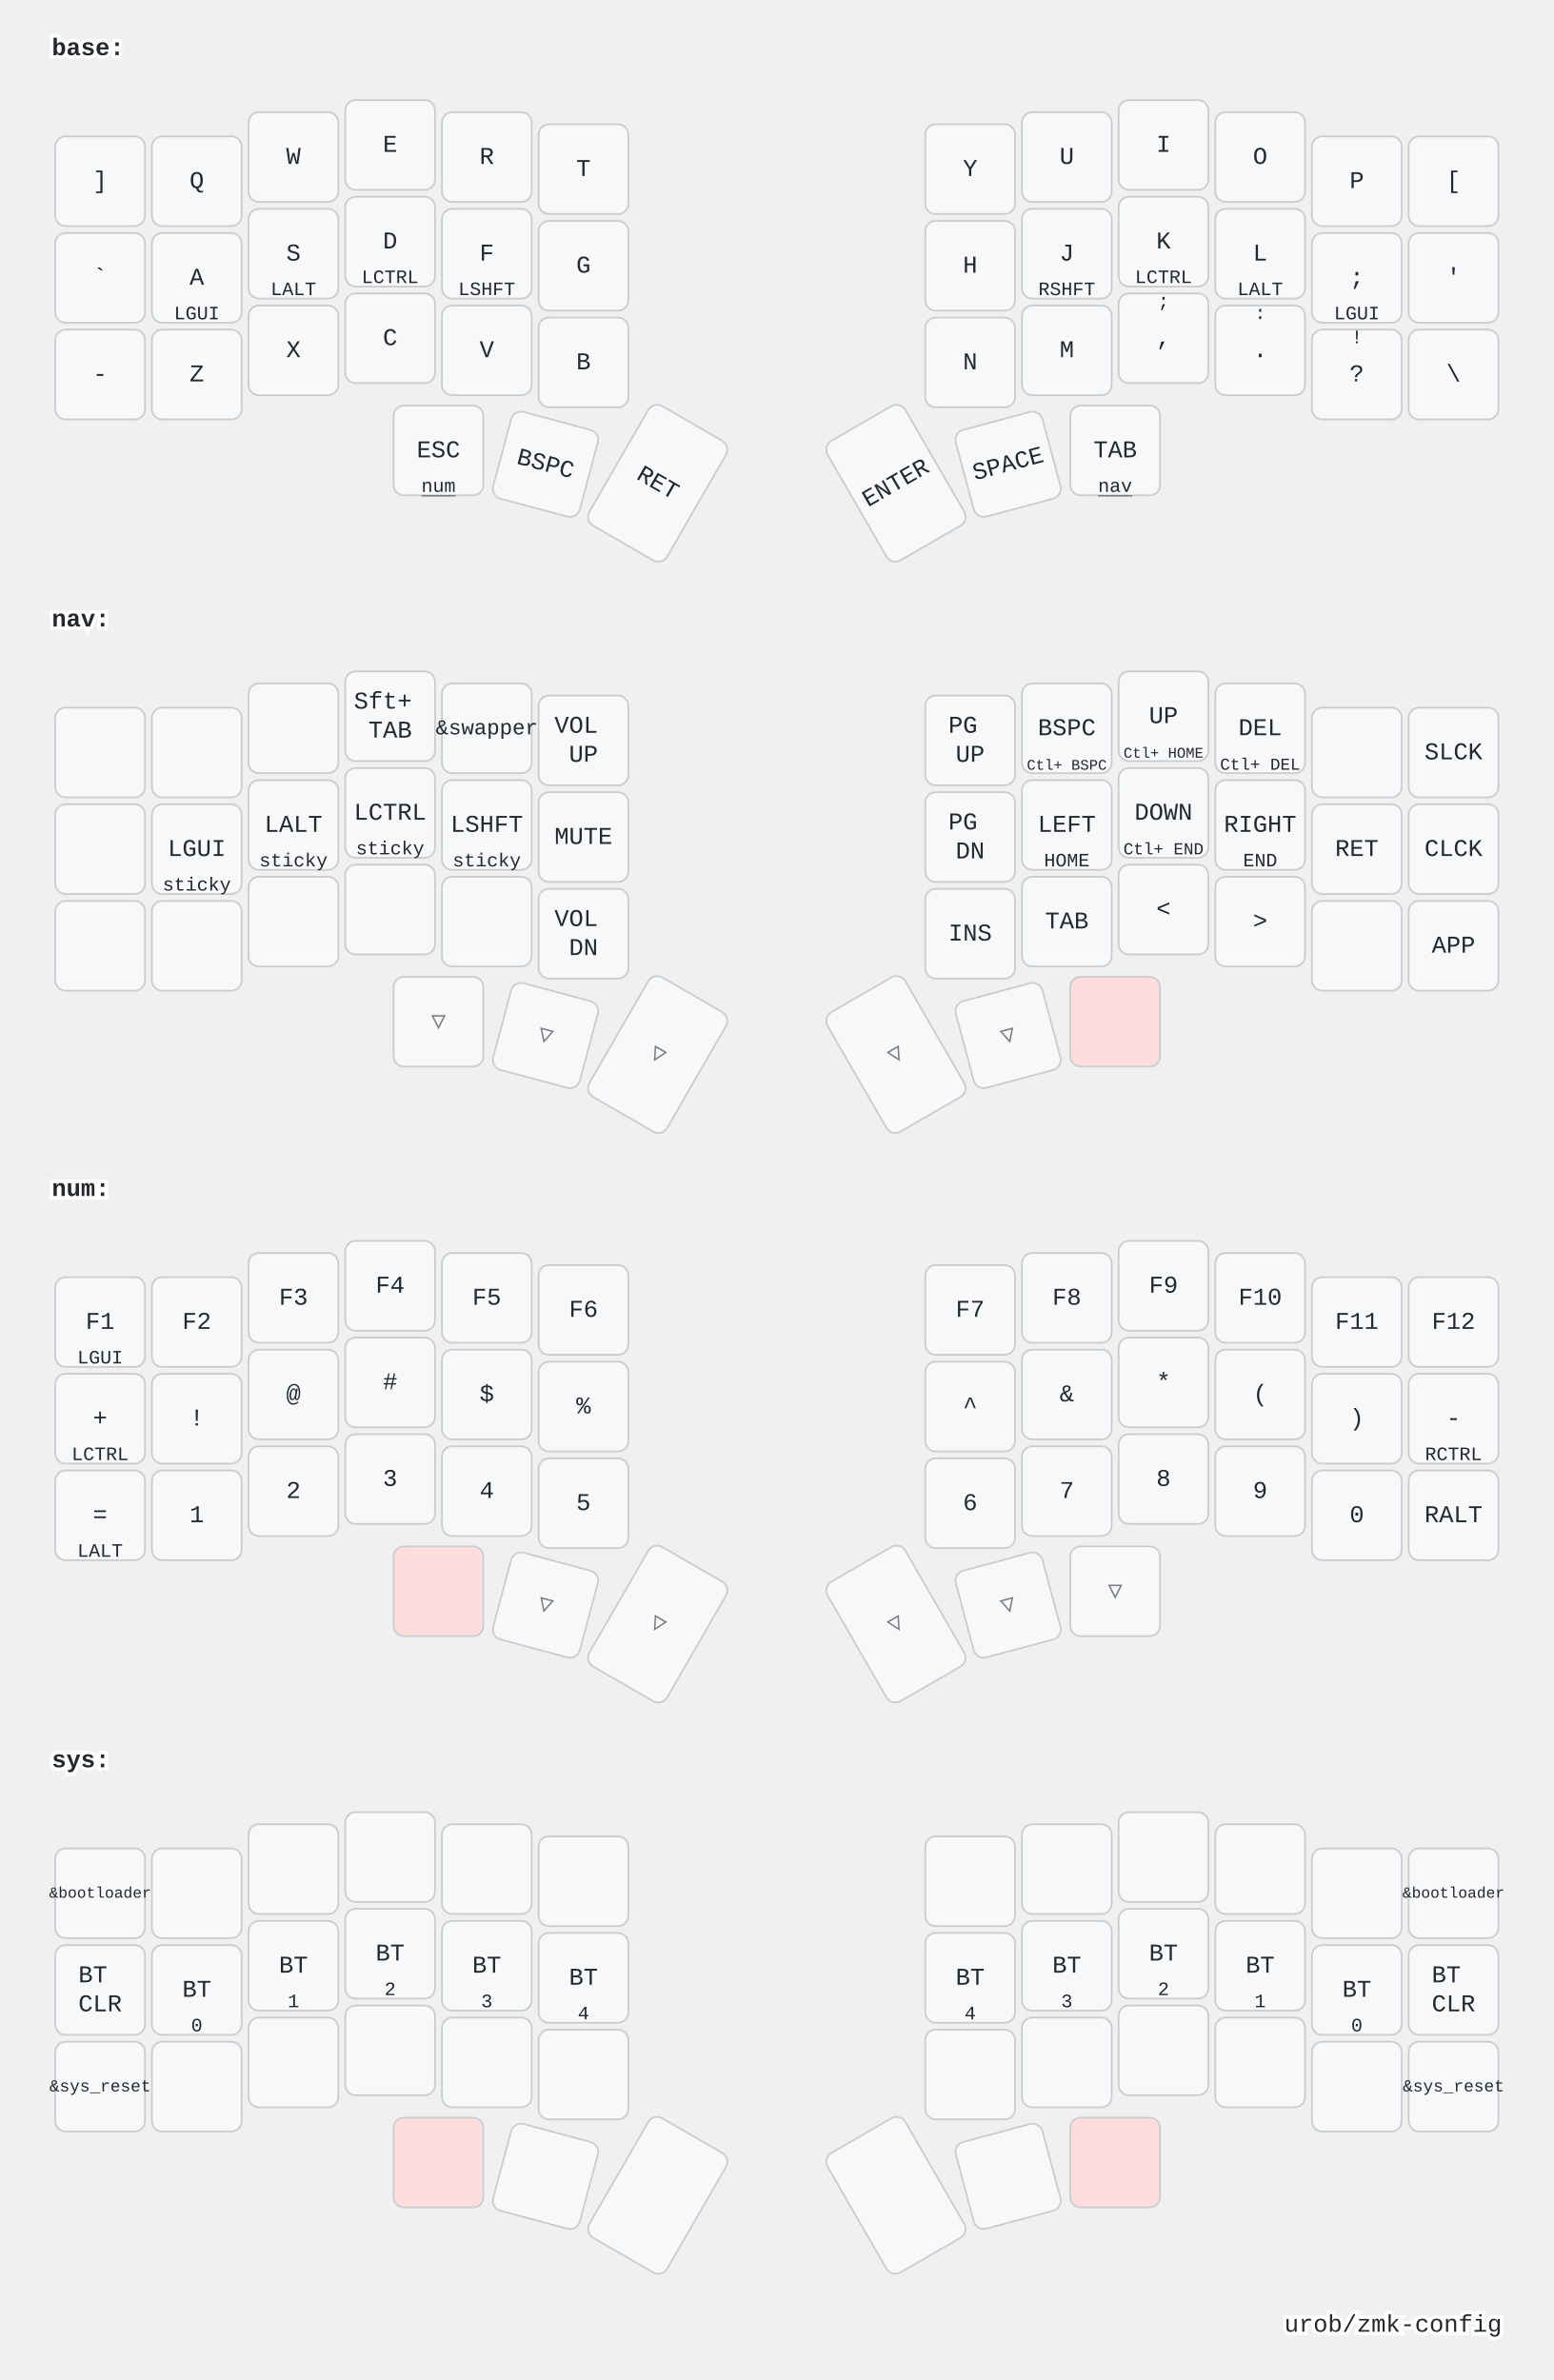
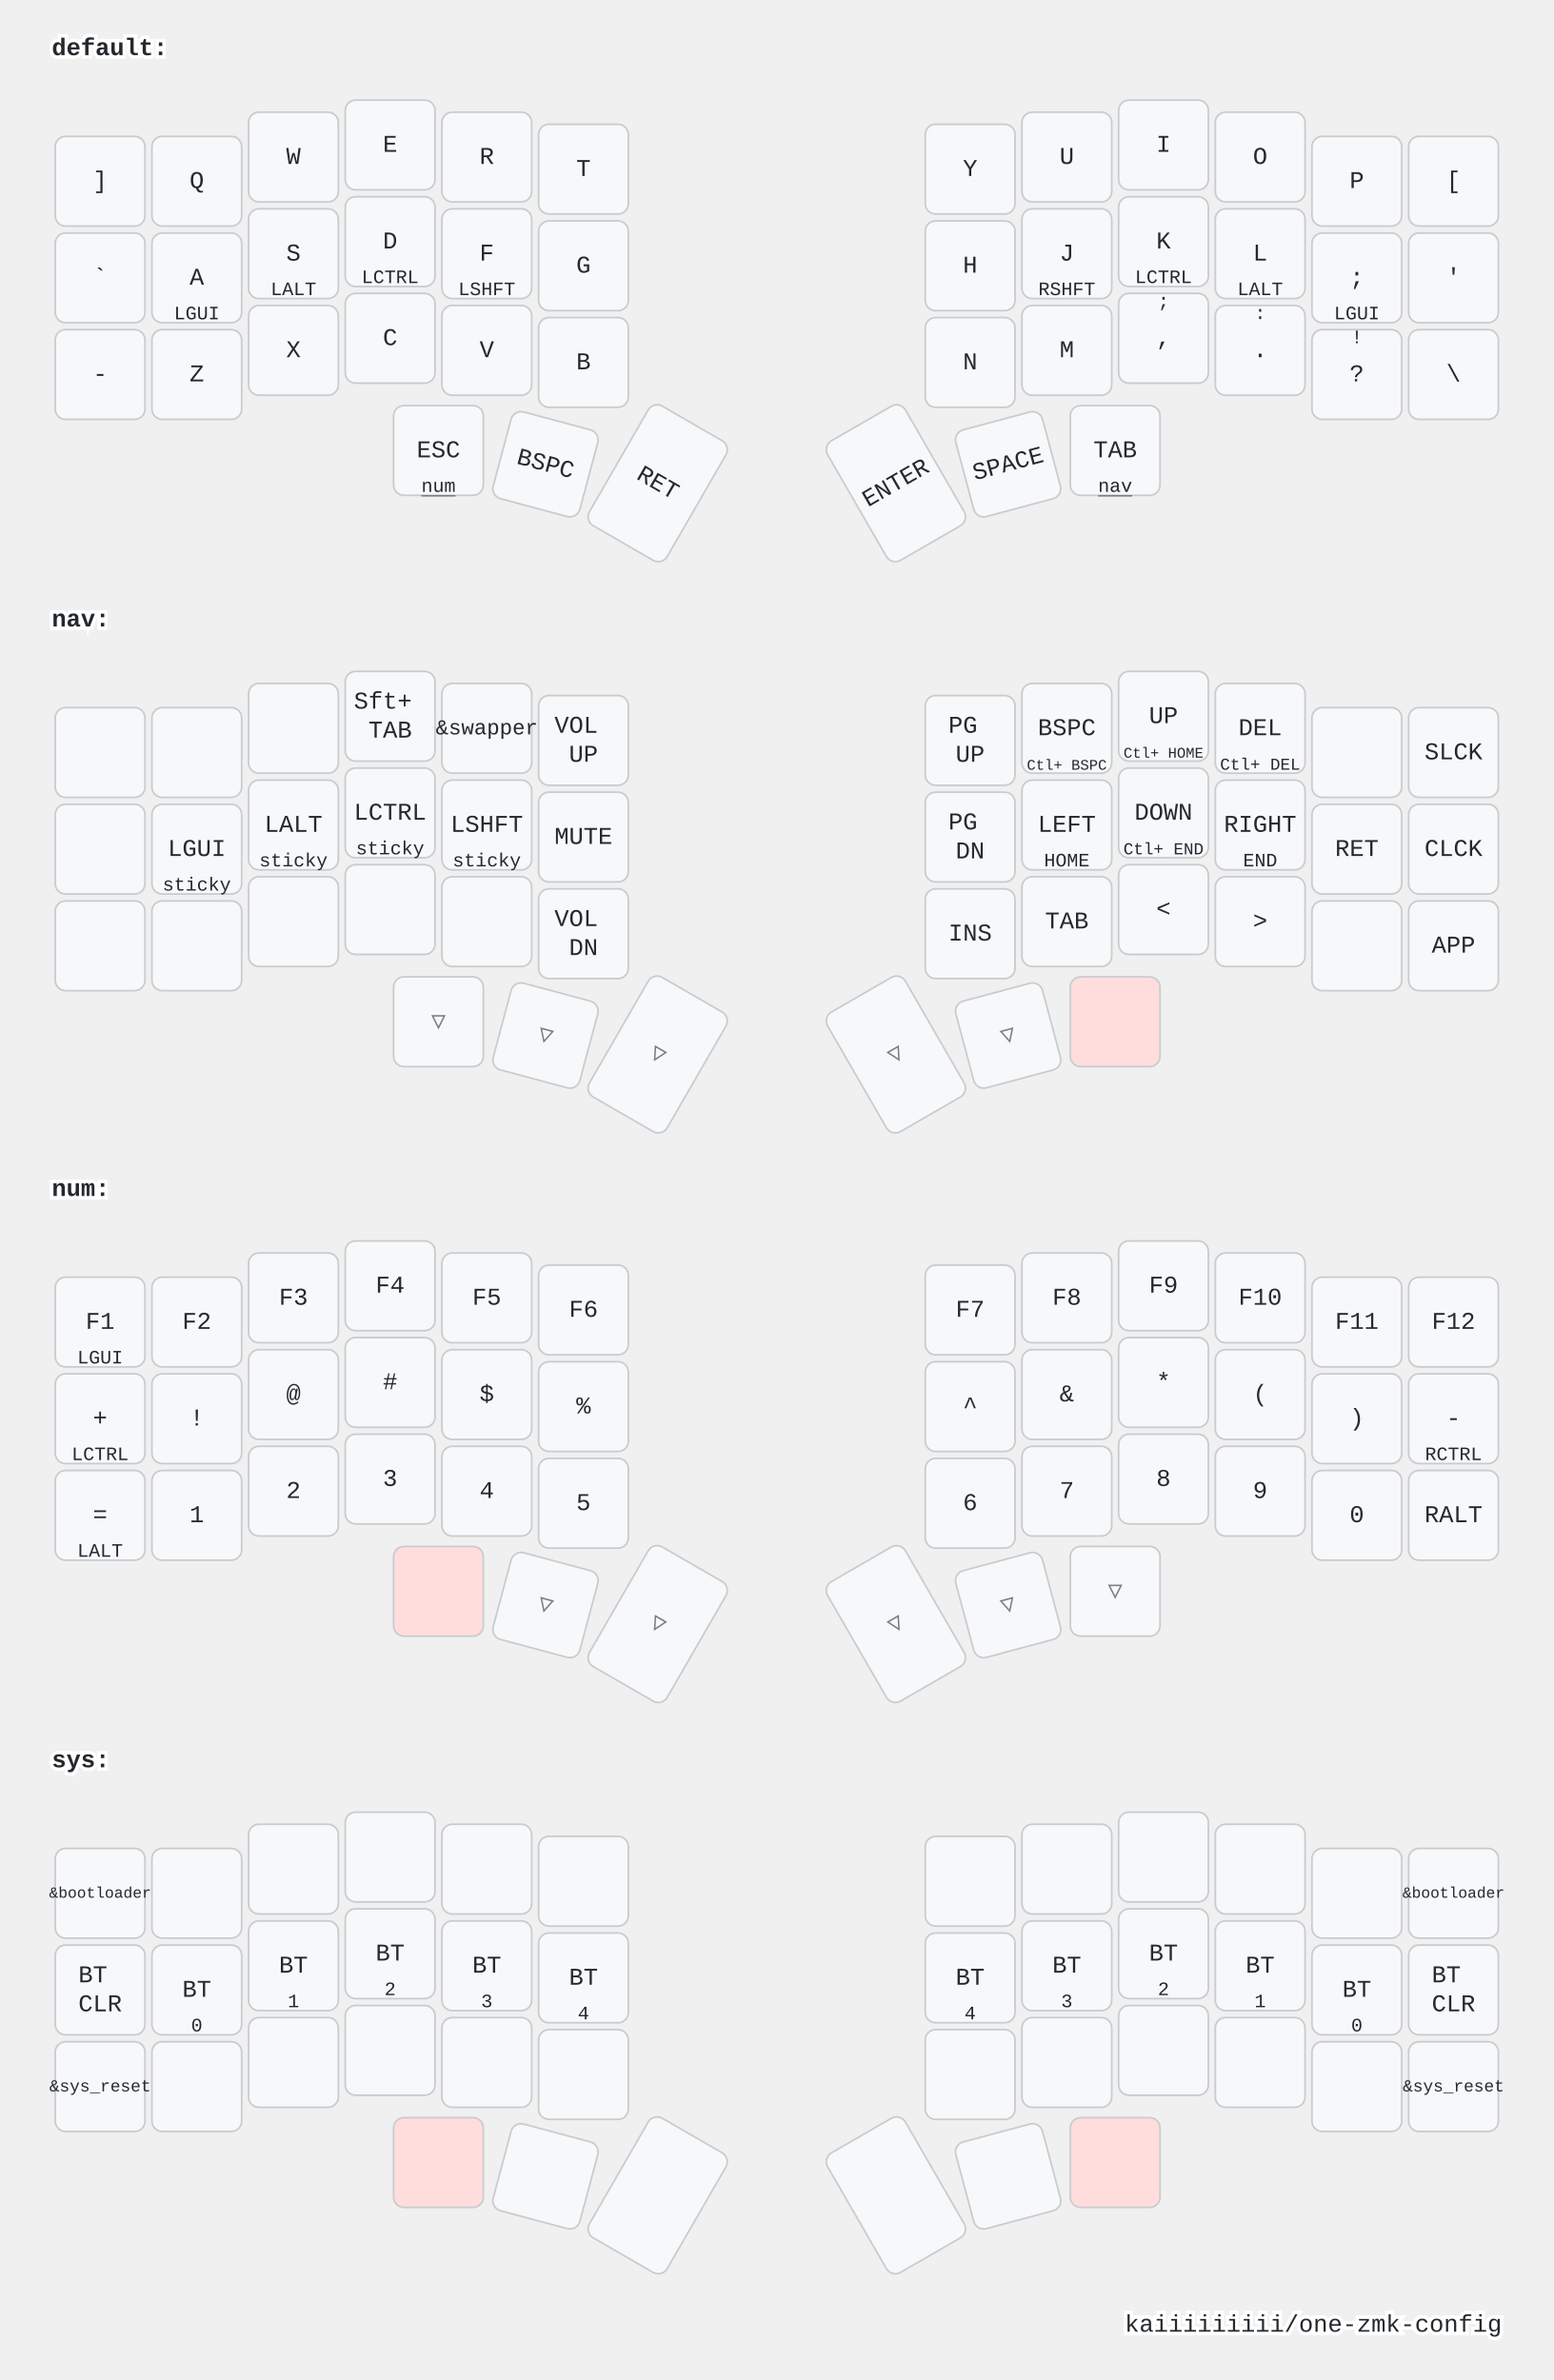
<svg xmlns="http://www.w3.org/2000/svg" width="900" height="1379" viewBox="0 0 900 1379" class="keymap">
  <style>/* inherit to force styles through use tags */
svg path {
    fill: inherit;
}

/* font and background color specifications */
svg.keymap {
    font-family: SFMono-Regular,Consolas,Liberation Mono,Menlo,monospace;
    font-size: 14px;
    font-kerning: normal;
    text-rendering: optimizeLegibility;
    fill: #24292e;
}

/* default key styling */
rect.key {
    fill: #f6f8fa;
}

rect.key, rect.combo {
    stroke: #c9cccf;
    stroke-width: 1;
}

/* default key side styling, only used is draw_key_sides is set */
rect.side {
    filter: brightness(90%);
}

/* color accent for combo boxes */
rect.combo, rect.combo-separate {
    fill: #cdf;
}

/* color accent for held keys */
rect.held, rect.combo.held {
    fill: #fdd;
}

/* color accent for ghost (optional) keys */
rect.ghost, rect.combo.ghost {
    stroke-dasharray: 4, 4;
    stroke-width: 2;
}

text {
    text-anchor: middle;
    dominant-baseline: middle;
}

/* styling for layer labels */
text.label {
    font-weight: bold;
    text-anchor: start;
    stroke: white;
    stroke-width: 4;
    paint-order: stroke;
}

/* styling for optional footer */
text.footer {
    text-anchor: end;
    dominant-baseline: auto;
    stroke: white;
    stroke-width: 4;
    paint-order: stroke;
}

/* styling for combo tap, and key hold/shifted label text */
text.combo, text.hold, text.shifted {
    font-size: 11px;
}

text.hold {
    text-anchor: middle;
    dominant-baseline: auto;
}

text.shifted {
    text-anchor: middle;
    dominant-baseline: hanging;
}

text.layer-activator {
    text-decoration: underline;
}

/* styling for hold/shifted label text in combo box */
text.combo.hold, text.combo.shifted {
    font-size: 8px;
}

/* lighter symbol for transparent keys */
text.trans {
    fill: #7b7e81;
}

/* styling for combo dendrons */
path.combo {
    stroke-width: 1;
    stroke: gray;
    fill: none;
}

/* Start Tabler Icons Cleanup */
/* cannot use height/width with glyphs */
.icon-tabler &gt; path {
    fill: inherit;
    stroke: inherit;
    stroke-width: 2;
}
/* hide tabler's default box */
.icon-tabler &gt; path[stroke="none"][fill="none"] {
    visibility: hidden;
}
/* End Tabler Icons Cleanup */

@media (prefers-color-scheme: dark) {
svg.keymap { fill: #d1d6db; }
rect.key { fill: #3f4750; }
rect.key, rect.combo { stroke: #60666c; }
rect.combo, rect.combo-separate { fill: #1f3d7a; }
rect.held, rect.combo.held { fill: #854747; }
text.label, text.footer { stroke: black; }
text.trans { fill: #7e8184; }
path.combo { stroke: #7f7f7f; }

}</style>
-   <g transform="translate(30, 0)" class="layer-base">
-     <text x="0" y="28" class="label" id="base">base:</text>
+   <g transform="translate(30, 0)" class="layer-default">
+     <text x="0" y="28" class="label" id="default">default:</text>
    <g transform="translate(0, 56)">
      <g transform="translate(28, 49)" class="key keypos-0">
        <rect rx="6" ry="6" x="-26" y="-26" width="52" height="52" class="key" />
        <text x="0" y="0" class="key tap">]</text>
      </g>
      <g transform="translate(84, 49)" class="key keypos-1">
        <rect rx="6" ry="6" x="-26" y="-26" width="52" height="52" class="key" />
        <text x="0" y="0" class="key tap">Q</text>
      </g>
      <g transform="translate(140, 35)" class="key keypos-2">
        <rect rx="6" ry="6" x="-26" y="-26" width="52" height="52" class="key" />
        <text x="0" y="0" class="key tap">W</text>
      </g>
      <g transform="translate(196, 28)" class="key keypos-3">
        <rect rx="6" ry="6" x="-26" y="-26" width="52" height="52" class="key" />
        <text x="0" y="0" class="key tap">E</text>
      </g>
      <g transform="translate(252, 35)" class="key keypos-4">
        <rect rx="6" ry="6" x="-26" y="-26" width="52" height="52" class="key" />
        <text x="0" y="0" class="key tap">R</text>
      </g>
      <g transform="translate(308, 42)" class="key keypos-5">
        <rect rx="6" ry="6" x="-26" y="-26" width="52" height="52" class="key" />
        <text x="0" y="0" class="key tap">T</text>
      </g>
      <g transform="translate(532, 42)" class="key keypos-6">
        <rect rx="6" ry="6" x="-26" y="-26" width="52" height="52" class="key" />
        <text x="0" y="0" class="key tap">Y</text>
      </g>
      <g transform="translate(588, 35)" class="key keypos-7">
        <rect rx="6" ry="6" x="-26" y="-26" width="52" height="52" class="key" />
        <text x="0" y="0" class="key tap">U</text>
      </g>
      <g transform="translate(644, 28)" class="key keypos-8">
        <rect rx="6" ry="6" x="-26" y="-26" width="52" height="52" class="key" />
        <text x="0" y="0" class="key tap">I</text>
      </g>
      <g transform="translate(700, 35)" class="key keypos-9">
        <rect rx="6" ry="6" x="-26" y="-26" width="52" height="52" class="key" />
        <text x="0" y="0" class="key tap">O</text>
      </g>
      <g transform="translate(756, 49)" class="key keypos-10">
        <rect rx="6" ry="6" x="-26" y="-26" width="52" height="52" class="key" />
        <text x="0" y="0" class="key tap">P</text>
      </g>
      <g transform="translate(812, 49)" class="key keypos-11">
        <rect rx="6" ry="6" x="-26" y="-26" width="52" height="52" class="key" />
        <text x="0" y="0" class="key tap">[</text>
      </g>
      <g transform="translate(28, 105)" class="key keypos-12">
        <rect rx="6" ry="6" x="-26" y="-26" width="52" height="52" class="key" />
        <text x="0" y="0" class="key tap">`</text>
      </g>
      <g transform="translate(84, 105)" class="key keypos-13">
        <rect rx="6" ry="6" x="-26" y="-26" width="52" height="52" class="key" />
        <text x="0" y="0" class="key tap">A</text>
        <text x="0" y="24" class="key hold">LGUI</text>
      </g>
      <g transform="translate(140, 91)" class="key keypos-14">
        <rect rx="6" ry="6" x="-26" y="-26" width="52" height="52" class="key" />
        <text x="0" y="0" class="key tap">S</text>
        <text x="0" y="24" class="key hold">LALT</text>
      </g>
      <g transform="translate(196, 84)" class="key keypos-15">
        <rect rx="6" ry="6" x="-26" y="-26" width="52" height="52" class="key" />
        <text x="0" y="0" class="key tap">D</text>
        <text x="0" y="24" class="key hold">LCTRL</text>
      </g>
      <g transform="translate(252, 91)" class="key keypos-16">
        <rect rx="6" ry="6" x="-26" y="-26" width="52" height="52" class="key" />
        <text x="0" y="0" class="key tap">F</text>
        <text x="0" y="24" class="key hold">LSHFT</text>
      </g>
      <g transform="translate(308, 98)" class="key keypos-17">
        <rect rx="6" ry="6" x="-26" y="-26" width="52" height="52" class="key" />
        <text x="0" y="0" class="key tap">G</text>
      </g>
      <g transform="translate(532, 98)" class="key keypos-18">
        <rect rx="6" ry="6" x="-26" y="-26" width="52" height="52" class="key" />
        <text x="0" y="0" class="key tap">H</text>
      </g>
      <g transform="translate(588, 91)" class="key keypos-19">
        <rect rx="6" ry="6" x="-26" y="-26" width="52" height="52" class="key" />
        <text x="0" y="0" class="key tap">J</text>
        <text x="0" y="24" class="key hold">RSHFT</text>
      </g>
      <g transform="translate(644, 84)" class="key keypos-20">
        <rect rx="6" ry="6" x="-26" y="-26" width="52" height="52" class="key" />
        <text x="0" y="0" class="key tap">K</text>
        <text x="0" y="24" class="key hold">LCTRL</text>
      </g>
      <g transform="translate(700, 91)" class="key keypos-21">
        <rect rx="6" ry="6" x="-26" y="-26" width="52" height="52" class="key" />
        <text x="0" y="0" class="key tap">L</text>
        <text x="0" y="24" class="key hold">LALT</text>
      </g>
      <g transform="translate(756, 105)" class="key keypos-22">
        <rect rx="6" ry="6" x="-26" y="-26" width="52" height="52" class="key" />
        <text x="0" y="0" class="key tap">;</text>
        <text x="0" y="24" class="key hold">LGUI</text>
      </g>
      <g transform="translate(812, 105)" class="key keypos-23">
        <rect rx="6" ry="6" x="-26" y="-26" width="52" height="52" class="key" />
        <text x="0" y="0" class="key tap">'</text>
      </g>
      <g transform="translate(28, 161)" class="key keypos-24">
        <rect rx="6" ry="6" x="-26" y="-26" width="52" height="52" class="key" />
        <text x="0" y="0" class="key tap">-</text>
      </g>
      <g transform="translate(84, 161)" class="key keypos-25">
        <rect rx="6" ry="6" x="-26" y="-26" width="52" height="52" class="key" />
        <text x="0" y="0" class="key tap">Z</text>
      </g>
      <g transform="translate(140, 147)" class="key keypos-26">
        <rect rx="6" ry="6" x="-26" y="-26" width="52" height="52" class="key" />
        <text x="0" y="0" class="key tap">X</text>
      </g>
      <g transform="translate(196, 140)" class="key keypos-27">
        <rect rx="6" ry="6" x="-26" y="-26" width="52" height="52" class="key" />
        <text x="0" y="0" class="key tap">C</text>
      </g>
      <g transform="translate(252, 147)" class="key keypos-28">
        <rect rx="6" ry="6" x="-26" y="-26" width="52" height="52" class="key" />
        <text x="0" y="0" class="key tap">V</text>
      </g>
      <g transform="translate(308, 154)" class="key keypos-29">
        <rect rx="6" ry="6" x="-26" y="-26" width="52" height="52" class="key" />
        <text x="0" y="0" class="key tap">B</text>
      </g>
      <g transform="translate(532, 154)" class="key keypos-30">
        <rect rx="6" ry="6" x="-26" y="-26" width="52" height="52" class="key" />
        <text x="0" y="0" class="key tap">N</text>
      </g>
      <g transform="translate(588, 147)" class="key keypos-31">
        <rect rx="6" ry="6" x="-26" y="-26" width="52" height="52" class="key" />
        <text x="0" y="0" class="key tap">M</text>
      </g>
      <g transform="translate(644, 140)" class="key keypos-32">
        <rect rx="6" ry="6" x="-26" y="-26" width="52" height="52" class="key" />
        <text x="0" y="0" class="key tap">,</text>
        <text x="0" y="-24" class="key shifted">;</text>
      </g>
      <g transform="translate(700, 147)" class="key keypos-33">
        <rect rx="6" ry="6" x="-26" y="-26" width="52" height="52" class="key" />
        <text x="0" y="0" class="key tap">.</text>
        <text x="0" y="-24" class="key shifted">:</text>
      </g>
      <g transform="translate(756, 161)" class="key keypos-34">
        <rect rx="6" ry="6" x="-26" y="-26" width="52" height="52" class="key" />
        <text x="0" y="0" class="key tap">?</text>
        <text x="0" y="-24" class="key shifted">!</text>
      </g>
      <g transform="translate(812, 161)" class="key keypos-35">
        <rect rx="6" ry="6" x="-26" y="-26" width="52" height="52" class="key" />
        <text x="0" y="0" class="key tap">\</text>
      </g>
      <g transform="translate(224, 205)" class="key keypos-36">
        <rect rx="6" ry="6" x="-26" y="-26" width="52" height="52" class="key" />
        <text x="0" y="0" class="key tap">ESC</text>
        <a href="#num">
          <text x="0" y="24" class="key hold layer-activator">num</text>
        </a>
      </g>
      <g transform="translate(286, 213) rotate(15.0)" class="key keypos-37">
        <rect rx="6" ry="6" x="-26" y="-26" width="52" height="52" class="key" />
        <text x="0" y="0" class="key tap">BSPC</text>
      </g>
      <g transform="translate(351, 224) rotate(30.0)" class="key keypos-38">
        <rect rx="6" ry="6" x="-26" y="-40" width="52" height="80" class="key" />
        <text x="0" y="0" class="key tap">RET</text>
      </g>
      <g transform="translate(489, 224) rotate(-30.0)" class="key keypos-39">
        <rect rx="6" ry="6" x="-26" y="-40" width="52" height="80" class="key" />
        <text x="0" y="0" class="key tap">ENTER</text>
      </g>
      <g transform="translate(554, 213) rotate(-15.0)" class="key keypos-40">
        <rect rx="6" ry="6" x="-26" y="-26" width="52" height="52" class="key" />
        <text x="0" y="0" class="key tap">SPACE</text>
      </g>
      <g transform="translate(616, 205)" class="key keypos-41">
        <rect rx="6" ry="6" x="-26" y="-26" width="52" height="52" class="key" />
        <text x="0" y="0" class="key tap">TAB</text>
        <a href="#nav">
          <text x="0" y="24" class="key hold layer-activator">nav</text>
        </a>
      </g>
    </g>
  </g>
  <g transform="translate(30, 331)" class="layer-nav">
    <text x="0" y="28" class="label" id="nav">nav:</text>
    <g transform="translate(0, 56)">
      <g transform="translate(28, 49)" class="key keypos-0">
        <rect rx="6" ry="6" x="-26" y="-26" width="52" height="52" class="key" />
      </g>
      <g transform="translate(84, 49)" class="key keypos-1">
        <rect rx="6" ry="6" x="-26" y="-26" width="52" height="52" class="key" />
      </g>
      <g transform="translate(140, 35)" class="key keypos-2">
        <rect rx="6" ry="6" x="-26" y="-26" width="52" height="52" class="key" />
      </g>
      <g transform="translate(196, 28)" class="key keypos-3">
        <rect rx="6" ry="6" x="-26" y="-26" width="52" height="52" class="key" />
        <text x="0" y="0" class="key tap">
          <tspan x="0" dy="-0.6em">Sft+</tspan>
          <tspan x="0" dy="1.2em">TAB</tspan>
        </text>
      </g>
      <g transform="translate(252, 35)" class="key keypos-4">
        <rect rx="6" ry="6" x="-26" y="-26" width="52" height="52" class="key" />
        <text x="0" y="0" class="key tap">
          <tspan style="font-size: 88%">&amp;swapper</tspan>
        </text>
      </g>
      <g transform="translate(308, 42)" class="key keypos-5">
        <rect rx="6" ry="6" x="-26" y="-26" width="52" height="52" class="key" />
        <text x="0" y="0" class="key tap">
          <tspan x="0" dy="-0.6em">VOL</tspan>
          <tspan x="0" dy="1.2em">UP</tspan>
        </text>
      </g>
      <g transform="translate(532, 42)" class="key keypos-6">
        <rect rx="6" ry="6" x="-26" y="-26" width="52" height="52" class="key" />
        <text x="0" y="0" class="key tap">
          <tspan x="0" dy="-0.6em">PG</tspan>
          <tspan x="0" dy="1.2em">UP</tspan>
        </text>
      </g>
      <g transform="translate(588, 35)" class="key keypos-7">
        <rect rx="6" ry="6" x="-26" y="-26" width="52" height="52" class="key" />
        <text x="0" y="0" class="key tap">BSPC</text>
        <text x="0" y="24" class="key hold">
          <tspan style="font-size: 78%">Ctl+ BSPC</tspan>
        </text>
      </g>
      <g transform="translate(644, 28)" class="key keypos-8">
        <rect rx="6" ry="6" x="-26" y="-26" width="52" height="52" class="key" />
        <text x="0" y="0" class="key tap">UP</text>
        <text x="0" y="24" class="key hold">
          <tspan style="font-size: 78%">Ctl+ HOME</tspan>
        </text>
      </g>
      <g transform="translate(700, 35)" class="key keypos-9">
        <rect rx="6" ry="6" x="-26" y="-26" width="52" height="52" class="key" />
        <text x="0" y="0" class="key tap">DEL</text>
        <text x="0" y="24" class="key hold">
          <tspan style="font-size: 88%">Ctl+ DEL</tspan>
        </text>
      </g>
      <g transform="translate(756, 49)" class="key keypos-10">
        <rect rx="6" ry="6" x="-26" y="-26" width="52" height="52" class="key" />
      </g>
      <g transform="translate(812, 49)" class="key keypos-11">
        <rect rx="6" ry="6" x="-26" y="-26" width="52" height="52" class="key" />
        <text x="0" y="0" class="key tap">SLCK</text>
      </g>
      <g transform="translate(28, 105)" class="key keypos-12">
        <rect rx="6" ry="6" x="-26" y="-26" width="52" height="52" class="key" />
      </g>
      <g transform="translate(84, 105)" class="key keypos-13">
        <rect rx="6" ry="6" x="-26" y="-26" width="52" height="52" class="key" />
        <text x="0" y="0" class="key tap">LGUI</text>
        <text x="0" y="24" class="key hold">sticky</text>
      </g>
      <g transform="translate(140, 91)" class="key keypos-14">
        <rect rx="6" ry="6" x="-26" y="-26" width="52" height="52" class="key" />
        <text x="0" y="0" class="key tap">LALT</text>
        <text x="0" y="24" class="key hold">sticky</text>
      </g>
      <g transform="translate(196, 84)" class="key keypos-15">
        <rect rx="6" ry="6" x="-26" y="-26" width="52" height="52" class="key" />
        <text x="0" y="0" class="key tap">LCTRL</text>
        <text x="0" y="24" class="key hold">sticky</text>
      </g>
      <g transform="translate(252, 91)" class="key keypos-16">
        <rect rx="6" ry="6" x="-26" y="-26" width="52" height="52" class="key" />
        <text x="0" y="0" class="key tap">LSHFT</text>
        <text x="0" y="24" class="key hold">sticky</text>
      </g>
      <g transform="translate(308, 98)" class="key keypos-17">
        <rect rx="6" ry="6" x="-26" y="-26" width="52" height="52" class="key" />
        <text x="0" y="0" class="key tap">MUTE</text>
      </g>
      <g transform="translate(532, 98)" class="key keypos-18">
        <rect rx="6" ry="6" x="-26" y="-26" width="52" height="52" class="key" />
        <text x="0" y="0" class="key tap">
          <tspan x="0" dy="-0.6em">PG</tspan>
          <tspan x="0" dy="1.2em">DN</tspan>
        </text>
      </g>
      <g transform="translate(588, 91)" class="key keypos-19">
        <rect rx="6" ry="6" x="-26" y="-26" width="52" height="52" class="key" />
        <text x="0" y="0" class="key tap">LEFT</text>
        <text x="0" y="24" class="key hold">HOME</text>
      </g>
      <g transform="translate(644, 84)" class="key keypos-20">
        <rect rx="6" ry="6" x="-26" y="-26" width="52" height="52" class="key" />
        <text x="0" y="0" class="key tap">DOWN</text>
        <text x="0" y="24" class="key hold">
          <tspan style="font-size: 88%">Ctl+ END</tspan>
        </text>
      </g>
      <g transform="translate(700, 91)" class="key keypos-21">
        <rect rx="6" ry="6" x="-26" y="-26" width="52" height="52" class="key" />
        <text x="0" y="0" class="key tap">RIGHT</text>
        <text x="0" y="24" class="key hold">END</text>
      </g>
      <g transform="translate(756, 105)" class="key keypos-22">
        <rect rx="6" ry="6" x="-26" y="-26" width="52" height="52" class="key" />
        <text x="0" y="0" class="key tap">RET</text>
      </g>
      <g transform="translate(812, 105)" class="key keypos-23">
        <rect rx="6" ry="6" x="-26" y="-26" width="52" height="52" class="key" />
        <text x="0" y="0" class="key tap">CLCK</text>
      </g>
      <g transform="translate(28, 161)" class="key keypos-24">
        <rect rx="6" ry="6" x="-26" y="-26" width="52" height="52" class="key" />
      </g>
      <g transform="translate(84, 161)" class="key keypos-25">
        <rect rx="6" ry="6" x="-26" y="-26" width="52" height="52" class="key" />
      </g>
      <g transform="translate(140, 147)" class="key keypos-26">
        <rect rx="6" ry="6" x="-26" y="-26" width="52" height="52" class="key" />
      </g>
      <g transform="translate(196, 140)" class="key keypos-27">
        <rect rx="6" ry="6" x="-26" y="-26" width="52" height="52" class="key" />
      </g>
      <g transform="translate(252, 147)" class="key keypos-28">
        <rect rx="6" ry="6" x="-26" y="-26" width="52" height="52" class="key" />
      </g>
      <g transform="translate(308, 154)" class="key keypos-29">
        <rect rx="6" ry="6" x="-26" y="-26" width="52" height="52" class="key" />
        <text x="0" y="0" class="key tap">
          <tspan x="0" dy="-0.6em">VOL</tspan>
          <tspan x="0" dy="1.2em">DN</tspan>
        </text>
      </g>
      <g transform="translate(532, 154)" class="key keypos-30">
        <rect rx="6" ry="6" x="-26" y="-26" width="52" height="52" class="key" />
        <text x="0" y="0" class="key tap">INS</text>
      </g>
      <g transform="translate(588, 147)" class="key keypos-31">
        <rect rx="6" ry="6" x="-26" y="-26" width="52" height="52" class="key" />
        <text x="0" y="0" class="key tap">TAB</text>
      </g>
      <g transform="translate(644, 140)" class="key keypos-32">
        <rect rx="6" ry="6" x="-26" y="-26" width="52" height="52" class="key" />
        <text x="0" y="0" class="key tap">&lt;</text>
      </g>
      <g transform="translate(700, 147)" class="key keypos-33">
        <rect rx="6" ry="6" x="-26" y="-26" width="52" height="52" class="key" />
        <text x="0" y="0" class="key tap">&gt;</text>
      </g>
      <g transform="translate(756, 161)" class="key keypos-34">
        <rect rx="6" ry="6" x="-26" y="-26" width="52" height="52" class="key" />
      </g>
      <g transform="translate(812, 161)" class="key keypos-35">
        <rect rx="6" ry="6" x="-26" y="-26" width="52" height="52" class="key" />
        <text x="0" y="0" class="key tap">APP</text>
      </g>
      <g transform="translate(224, 205)" class="key trans keypos-36">
        <rect rx="6" ry="6" x="-26" y="-26" width="52" height="52" class="key trans" />
        <text x="0" y="0" class="key trans tap">▽</text>
      </g>
      <g transform="translate(286, 213) rotate(15.0)" class="key trans keypos-37">
        <rect rx="6" ry="6" x="-26" y="-26" width="52" height="52" class="key trans" />
        <text x="0" y="0" class="key trans tap">▽</text>
      </g>
      <g transform="translate(351, 224) rotate(30.0)" class="key trans keypos-38">
        <rect rx="6" ry="6" x="-26" y="-40" width="52" height="80" class="key trans" />
        <text x="0" y="0" class="key trans tap">▽</text>
      </g>
      <g transform="translate(489, 224) rotate(-30.0)" class="key trans keypos-39">
        <rect rx="6" ry="6" x="-26" y="-40" width="52" height="80" class="key trans" />
        <text x="0" y="0" class="key trans tap">▽</text>
      </g>
      <g transform="translate(554, 213) rotate(-15.0)" class="key trans keypos-40">
        <rect rx="6" ry="6" x="-26" y="-26" width="52" height="52" class="key trans" />
        <text x="0" y="0" class="key trans tap">▽</text>
      </g>
      <g transform="translate(616, 205)" class="key held keypos-41">
        <rect rx="6" ry="6" x="-26" y="-26" width="52" height="52" class="key held" />
      </g>
    </g>
  </g>
  <g transform="translate(30, 661)" class="layer-num">
    <text x="0" y="28" class="label" id="num">num:</text>
    <g transform="translate(0, 56)">
      <g transform="translate(28, 49)" class="key keypos-0">
        <rect rx="6" ry="6" x="-26" y="-26" width="52" height="52" class="key" />
        <text x="0" y="0" class="key tap">F1</text>
        <text x="0" y="24" class="key hold">LGUI</text>
      </g>
      <g transform="translate(84, 49)" class="key keypos-1">
        <rect rx="6" ry="6" x="-26" y="-26" width="52" height="52" class="key" />
        <text x="0" y="0" class="key tap">F2</text>
      </g>
      <g transform="translate(140, 35)" class="key keypos-2">
        <rect rx="6" ry="6" x="-26" y="-26" width="52" height="52" class="key" />
        <text x="0" y="0" class="key tap">F3</text>
      </g>
      <g transform="translate(196, 28)" class="key keypos-3">
        <rect rx="6" ry="6" x="-26" y="-26" width="52" height="52" class="key" />
        <text x="0" y="0" class="key tap">F4</text>
      </g>
      <g transform="translate(252, 35)" class="key keypos-4">
        <rect rx="6" ry="6" x="-26" y="-26" width="52" height="52" class="key" />
        <text x="0" y="0" class="key tap">F5</text>
      </g>
      <g transform="translate(308, 42)" class="key keypos-5">
        <rect rx="6" ry="6" x="-26" y="-26" width="52" height="52" class="key" />
        <text x="0" y="0" class="key tap">F6</text>
      </g>
      <g transform="translate(532, 42)" class="key keypos-6">
        <rect rx="6" ry="6" x="-26" y="-26" width="52" height="52" class="key" />
        <text x="0" y="0" class="key tap">F7</text>
      </g>
      <g transform="translate(588, 35)" class="key keypos-7">
        <rect rx="6" ry="6" x="-26" y="-26" width="52" height="52" class="key" />
        <text x="0" y="0" class="key tap">F8</text>
      </g>
      <g transform="translate(644, 28)" class="key keypos-8">
        <rect rx="6" ry="6" x="-26" y="-26" width="52" height="52" class="key" />
        <text x="0" y="0" class="key tap">F9</text>
      </g>
      <g transform="translate(700, 35)" class="key keypos-9">
        <rect rx="6" ry="6" x="-26" y="-26" width="52" height="52" class="key" />
        <text x="0" y="0" class="key tap">F10</text>
      </g>
      <g transform="translate(756, 49)" class="key keypos-10">
        <rect rx="6" ry="6" x="-26" y="-26" width="52" height="52" class="key" />
        <text x="0" y="0" class="key tap">F11</text>
      </g>
      <g transform="translate(812, 49)" class="key keypos-11">
        <rect rx="6" ry="6" x="-26" y="-26" width="52" height="52" class="key" />
        <text x="0" y="0" class="key tap">F12</text>
      </g>
      <g transform="translate(28, 105)" class="key keypos-12">
        <rect rx="6" ry="6" x="-26" y="-26" width="52" height="52" class="key" />
        <text x="0" y="0" class="key tap">+</text>
        <text x="0" y="24" class="key hold">LCTRL</text>
      </g>
      <g transform="translate(84, 105)" class="key keypos-13">
        <rect rx="6" ry="6" x="-26" y="-26" width="52" height="52" class="key" />
        <text x="0" y="0" class="key tap">!</text>
      </g>
      <g transform="translate(140, 91)" class="key keypos-14">
        <rect rx="6" ry="6" x="-26" y="-26" width="52" height="52" class="key" />
        <text x="0" y="0" class="key tap">@</text>
      </g>
      <g transform="translate(196, 84)" class="key keypos-15">
        <rect rx="6" ry="6" x="-26" y="-26" width="52" height="52" class="key" />
        <text x="0" y="0" class="key tap">#</text>
      </g>
      <g transform="translate(252, 91)" class="key keypos-16">
        <rect rx="6" ry="6" x="-26" y="-26" width="52" height="52" class="key" />
        <text x="0" y="0" class="key tap">$</text>
      </g>
      <g transform="translate(308, 98)" class="key keypos-17">
        <rect rx="6" ry="6" x="-26" y="-26" width="52" height="52" class="key" />
        <text x="0" y="0" class="key tap">%</text>
      </g>
      <g transform="translate(532, 98)" class="key keypos-18">
        <rect rx="6" ry="6" x="-26" y="-26" width="52" height="52" class="key" />
        <text x="0" y="0" class="key tap">^</text>
      </g>
      <g transform="translate(588, 91)" class="key keypos-19">
        <rect rx="6" ry="6" x="-26" y="-26" width="52" height="52" class="key" />
        <text x="0" y="0" class="key tap">&amp;</text>
      </g>
      <g transform="translate(644, 84)" class="key keypos-20">
        <rect rx="6" ry="6" x="-26" y="-26" width="52" height="52" class="key" />
        <text x="0" y="0" class="key tap">*</text>
      </g>
      <g transform="translate(700, 91)" class="key keypos-21">
        <rect rx="6" ry="6" x="-26" y="-26" width="52" height="52" class="key" />
        <text x="0" y="0" class="key tap">(</text>
      </g>
      <g transform="translate(756, 105)" class="key keypos-22">
        <rect rx="6" ry="6" x="-26" y="-26" width="52" height="52" class="key" />
        <text x="0" y="0" class="key tap">)</text>
      </g>
      <g transform="translate(812, 105)" class="key keypos-23">
        <rect rx="6" ry="6" x="-26" y="-26" width="52" height="52" class="key" />
        <text x="0" y="0" class="key tap">-</text>
        <text x="0" y="24" class="key hold">RCTRL</text>
      </g>
      <g transform="translate(28, 161)" class="key keypos-24">
        <rect rx="6" ry="6" x="-26" y="-26" width="52" height="52" class="key" />
        <text x="0" y="0" class="key tap">=</text>
        <text x="0" y="24" class="key hold">LALT</text>
      </g>
      <g transform="translate(84, 161)" class="key keypos-25">
        <rect rx="6" ry="6" x="-26" y="-26" width="52" height="52" class="key" />
        <text x="0" y="0" class="key tap">1</text>
      </g>
      <g transform="translate(140, 147)" class="key keypos-26">
        <rect rx="6" ry="6" x="-26" y="-26" width="52" height="52" class="key" />
        <text x="0" y="0" class="key tap">2</text>
      </g>
      <g transform="translate(196, 140)" class="key keypos-27">
        <rect rx="6" ry="6" x="-26" y="-26" width="52" height="52" class="key" />
        <text x="0" y="0" class="key tap">3</text>
      </g>
      <g transform="translate(252, 147)" class="key keypos-28">
        <rect rx="6" ry="6" x="-26" y="-26" width="52" height="52" class="key" />
        <text x="0" y="0" class="key tap">4</text>
      </g>
      <g transform="translate(308, 154)" class="key keypos-29">
        <rect rx="6" ry="6" x="-26" y="-26" width="52" height="52" class="key" />
        <text x="0" y="0" class="key tap">5</text>
      </g>
      <g transform="translate(532, 154)" class="key keypos-30">
        <rect rx="6" ry="6" x="-26" y="-26" width="52" height="52" class="key" />
        <text x="0" y="0" class="key tap">6</text>
      </g>
      <g transform="translate(588, 147)" class="key keypos-31">
        <rect rx="6" ry="6" x="-26" y="-26" width="52" height="52" class="key" />
        <text x="0" y="0" class="key tap">7</text>
      </g>
      <g transform="translate(644, 140)" class="key keypos-32">
        <rect rx="6" ry="6" x="-26" y="-26" width="52" height="52" class="key" />
        <text x="0" y="0" class="key tap">8</text>
      </g>
      <g transform="translate(700, 147)" class="key keypos-33">
        <rect rx="6" ry="6" x="-26" y="-26" width="52" height="52" class="key" />
        <text x="0" y="0" class="key tap">9</text>
      </g>
      <g transform="translate(756, 161)" class="key keypos-34">
        <rect rx="6" ry="6" x="-26" y="-26" width="52" height="52" class="key" />
        <text x="0" y="0" class="key tap">0</text>
      </g>
      <g transform="translate(812, 161)" class="key keypos-35">
        <rect rx="6" ry="6" x="-26" y="-26" width="52" height="52" class="key" />
        <text x="0" y="0" class="key tap">RALT</text>
      </g>
      <g transform="translate(224, 205)" class="key held keypos-36">
        <rect rx="6" ry="6" x="-26" y="-26" width="52" height="52" class="key held" />
      </g>
      <g transform="translate(286, 213) rotate(15.0)" class="key trans keypos-37">
        <rect rx="6" ry="6" x="-26" y="-26" width="52" height="52" class="key trans" />
        <text x="0" y="0" class="key trans tap">▽</text>
      </g>
      <g transform="translate(351, 224) rotate(30.0)" class="key trans keypos-38">
        <rect rx="6" ry="6" x="-26" y="-40" width="52" height="80" class="key trans" />
        <text x="0" y="0" class="key trans tap">▽</text>
      </g>
      <g transform="translate(489, 224) rotate(-30.0)" class="key trans keypos-39">
        <rect rx="6" ry="6" x="-26" y="-40" width="52" height="80" class="key trans" />
        <text x="0" y="0" class="key trans tap">▽</text>
      </g>
      <g transform="translate(554, 213) rotate(-15.0)" class="key trans keypos-40">
        <rect rx="6" ry="6" x="-26" y="-26" width="52" height="52" class="key trans" />
        <text x="0" y="0" class="key trans tap">▽</text>
      </g>
      <g transform="translate(616, 205)" class="key trans keypos-41">
        <rect rx="6" ry="6" x="-26" y="-26" width="52" height="52" class="key trans" />
        <text x="0" y="0" class="key trans tap">▽</text>
      </g>
    </g>
  </g>
  <g transform="translate(30, 992)" class="layer-sys">
    <text x="0" y="28" class="label" id="sys">sys:</text>
    <g transform="translate(0, 56)">
      <g transform="translate(28, 49)" class="key keypos-0">
        <rect rx="6" ry="6" x="-26" y="-26" width="52" height="52" class="key" />
        <text x="0" y="0" class="key tap">
          <tspan style="font-size: 64%">&amp;bootloader</tspan>
        </text>
      </g>
      <g transform="translate(84, 49)" class="key keypos-1">
        <rect rx="6" ry="6" x="-26" y="-26" width="52" height="52" class="key" />
      </g>
      <g transform="translate(140, 35)" class="key keypos-2">
        <rect rx="6" ry="6" x="-26" y="-26" width="52" height="52" class="key" />
      </g>
      <g transform="translate(196, 28)" class="key keypos-3">
        <rect rx="6" ry="6" x="-26" y="-26" width="52" height="52" class="key" />
      </g>
      <g transform="translate(252, 35)" class="key keypos-4">
        <rect rx="6" ry="6" x="-26" y="-26" width="52" height="52" class="key" />
      </g>
      <g transform="translate(308, 42)" class="key keypos-5">
        <rect rx="6" ry="6" x="-26" y="-26" width="52" height="52" class="key" />
      </g>
      <g transform="translate(532, 42)" class="key keypos-6">
        <rect rx="6" ry="6" x="-26" y="-26" width="52" height="52" class="key" />
      </g>
      <g transform="translate(588, 35)" class="key keypos-7">
        <rect rx="6" ry="6" x="-26" y="-26" width="52" height="52" class="key" />
      </g>
      <g transform="translate(644, 28)" class="key keypos-8">
        <rect rx="6" ry="6" x="-26" y="-26" width="52" height="52" class="key" />
      </g>
      <g transform="translate(700, 35)" class="key keypos-9">
        <rect rx="6" ry="6" x="-26" y="-26" width="52" height="52" class="key" />
      </g>
      <g transform="translate(756, 49)" class="key keypos-10">
        <rect rx="6" ry="6" x="-26" y="-26" width="52" height="52" class="key" />
      </g>
      <g transform="translate(812, 49)" class="key keypos-11">
        <rect rx="6" ry="6" x="-26" y="-26" width="52" height="52" class="key" />
        <text x="0" y="0" class="key tap">
          <tspan style="font-size: 64%">&amp;bootloader</tspan>
        </text>
      </g>
      <g transform="translate(28, 105)" class="key keypos-12">
        <rect rx="6" ry="6" x="-26" y="-26" width="52" height="52" class="key" />
        <text x="0" y="0" class="key tap">
          <tspan x="0" dy="-0.6em">BT</tspan>
          <tspan x="0" dy="1.2em">CLR</tspan>
        </text>
      </g>
      <g transform="translate(84, 105)" class="key keypos-13">
        <rect rx="6" ry="6" x="-26" y="-26" width="52" height="52" class="key" />
        <text x="0" y="0" class="key tap">BT</text>
        <text x="0" y="24" class="key hold">0</text>
      </g>
      <g transform="translate(140, 91)" class="key keypos-14">
        <rect rx="6" ry="6" x="-26" y="-26" width="52" height="52" class="key" />
        <text x="0" y="0" class="key tap">BT</text>
        <text x="0" y="24" class="key hold">1</text>
      </g>
      <g transform="translate(196, 84)" class="key keypos-15">
        <rect rx="6" ry="6" x="-26" y="-26" width="52" height="52" class="key" />
        <text x="0" y="0" class="key tap">BT</text>
        <text x="0" y="24" class="key hold">2</text>
      </g>
      <g transform="translate(252, 91)" class="key keypos-16">
        <rect rx="6" ry="6" x="-26" y="-26" width="52" height="52" class="key" />
        <text x="0" y="0" class="key tap">BT</text>
        <text x="0" y="24" class="key hold">3</text>
      </g>
      <g transform="translate(308, 98)" class="key keypos-17">
        <rect rx="6" ry="6" x="-26" y="-26" width="52" height="52" class="key" />
        <text x="0" y="0" class="key tap">BT</text>
        <text x="0" y="24" class="key hold">4</text>
      </g>
      <g transform="translate(532, 98)" class="key keypos-18">
        <rect rx="6" ry="6" x="-26" y="-26" width="52" height="52" class="key" />
        <text x="0" y="0" class="key tap">BT</text>
        <text x="0" y="24" class="key hold">4</text>
      </g>
      <g transform="translate(588, 91)" class="key keypos-19">
        <rect rx="6" ry="6" x="-26" y="-26" width="52" height="52" class="key" />
        <text x="0" y="0" class="key tap">BT</text>
        <text x="0" y="24" class="key hold">3</text>
      </g>
      <g transform="translate(644, 84)" class="key keypos-20">
        <rect rx="6" ry="6" x="-26" y="-26" width="52" height="52" class="key" />
        <text x="0" y="0" class="key tap">BT</text>
        <text x="0" y="24" class="key hold">2</text>
      </g>
      <g transform="translate(700, 91)" class="key keypos-21">
        <rect rx="6" ry="6" x="-26" y="-26" width="52" height="52" class="key" />
        <text x="0" y="0" class="key tap">BT</text>
        <text x="0" y="24" class="key hold">1</text>
      </g>
      <g transform="translate(756, 105)" class="key keypos-22">
        <rect rx="6" ry="6" x="-26" y="-26" width="52" height="52" class="key" />
        <text x="0" y="0" class="key tap">BT</text>
        <text x="0" y="24" class="key hold">0</text>
      </g>
      <g transform="translate(812, 105)" class="key keypos-23">
        <rect rx="6" ry="6" x="-26" y="-26" width="52" height="52" class="key" />
        <text x="0" y="0" class="key tap">
          <tspan x="0" dy="-0.6em">BT</tspan>
          <tspan x="0" dy="1.2em">CLR</tspan>
        </text>
      </g>
      <g transform="translate(28, 161)" class="key keypos-24">
        <rect rx="6" ry="6" x="-26" y="-26" width="52" height="52" class="key" />
        <text x="0" y="0" class="key tap">
          <tspan style="font-size: 70%">&amp;sys_reset</tspan>
        </text>
      </g>
      <g transform="translate(84, 161)" class="key keypos-25">
        <rect rx="6" ry="6" x="-26" y="-26" width="52" height="52" class="key" />
      </g>
      <g transform="translate(140, 147)" class="key keypos-26">
        <rect rx="6" ry="6" x="-26" y="-26" width="52" height="52" class="key" />
      </g>
      <g transform="translate(196, 140)" class="key keypos-27">
        <rect rx="6" ry="6" x="-26" y="-26" width="52" height="52" class="key" />
      </g>
      <g transform="translate(252, 147)" class="key keypos-28">
        <rect rx="6" ry="6" x="-26" y="-26" width="52" height="52" class="key" />
      </g>
      <g transform="translate(308, 154)" class="key keypos-29">
        <rect rx="6" ry="6" x="-26" y="-26" width="52" height="52" class="key" />
      </g>
      <g transform="translate(532, 154)" class="key keypos-30">
        <rect rx="6" ry="6" x="-26" y="-26" width="52" height="52" class="key" />
      </g>
      <g transform="translate(588, 147)" class="key keypos-31">
        <rect rx="6" ry="6" x="-26" y="-26" width="52" height="52" class="key" />
      </g>
      <g transform="translate(644, 140)" class="key keypos-32">
        <rect rx="6" ry="6" x="-26" y="-26" width="52" height="52" class="key" />
      </g>
      <g transform="translate(700, 147)" class="key keypos-33">
        <rect rx="6" ry="6" x="-26" y="-26" width="52" height="52" class="key" />
      </g>
      <g transform="translate(756, 161)" class="key keypos-34">
        <rect rx="6" ry="6" x="-26" y="-26" width="52" height="52" class="key" />
      </g>
      <g transform="translate(812, 161)" class="key keypos-35">
        <rect rx="6" ry="6" x="-26" y="-26" width="52" height="52" class="key" />
        <text x="0" y="0" class="key tap">
          <tspan style="font-size: 70%">&amp;sys_reset</tspan>
        </text>
      </g>
      <g transform="translate(224, 205)" class="key held keypos-36">
        <rect rx="6" ry="6" x="-26" y="-26" width="52" height="52" class="key held" />
      </g>
      <g transform="translate(286, 213) rotate(15.0)" class="key keypos-37">
        <rect rx="6" ry="6" x="-26" y="-26" width="52" height="52" class="key" />
      </g>
      <g transform="translate(351, 224) rotate(30.0)" class="key keypos-38">
        <rect rx="6" ry="6" x="-26" y="-40" width="52" height="80" class="key" />
      </g>
      <g transform="translate(489, 224) rotate(-30.0)" class="key keypos-39">
        <rect rx="6" ry="6" x="-26" y="-40" width="52" height="80" class="key" />
      </g>
      <g transform="translate(554, 213) rotate(-15.0)" class="key keypos-40">
        <rect rx="6" ry="6" x="-26" y="-26" width="52" height="52" class="key" />
      </g>
      <g transform="translate(616, 205)" class="key held keypos-41">
        <rect rx="6" ry="6" x="-26" y="-26" width="52" height="52" class="key held" />
      </g>
    </g>
  </g>
-   <text x="870.0" y="1351.0" class="footer">urob/zmk-config</text>
+   <text x="870.0" y="1351.0" class="footer">kaiiiiiiiii/one-zmk-config</text>
</svg>
